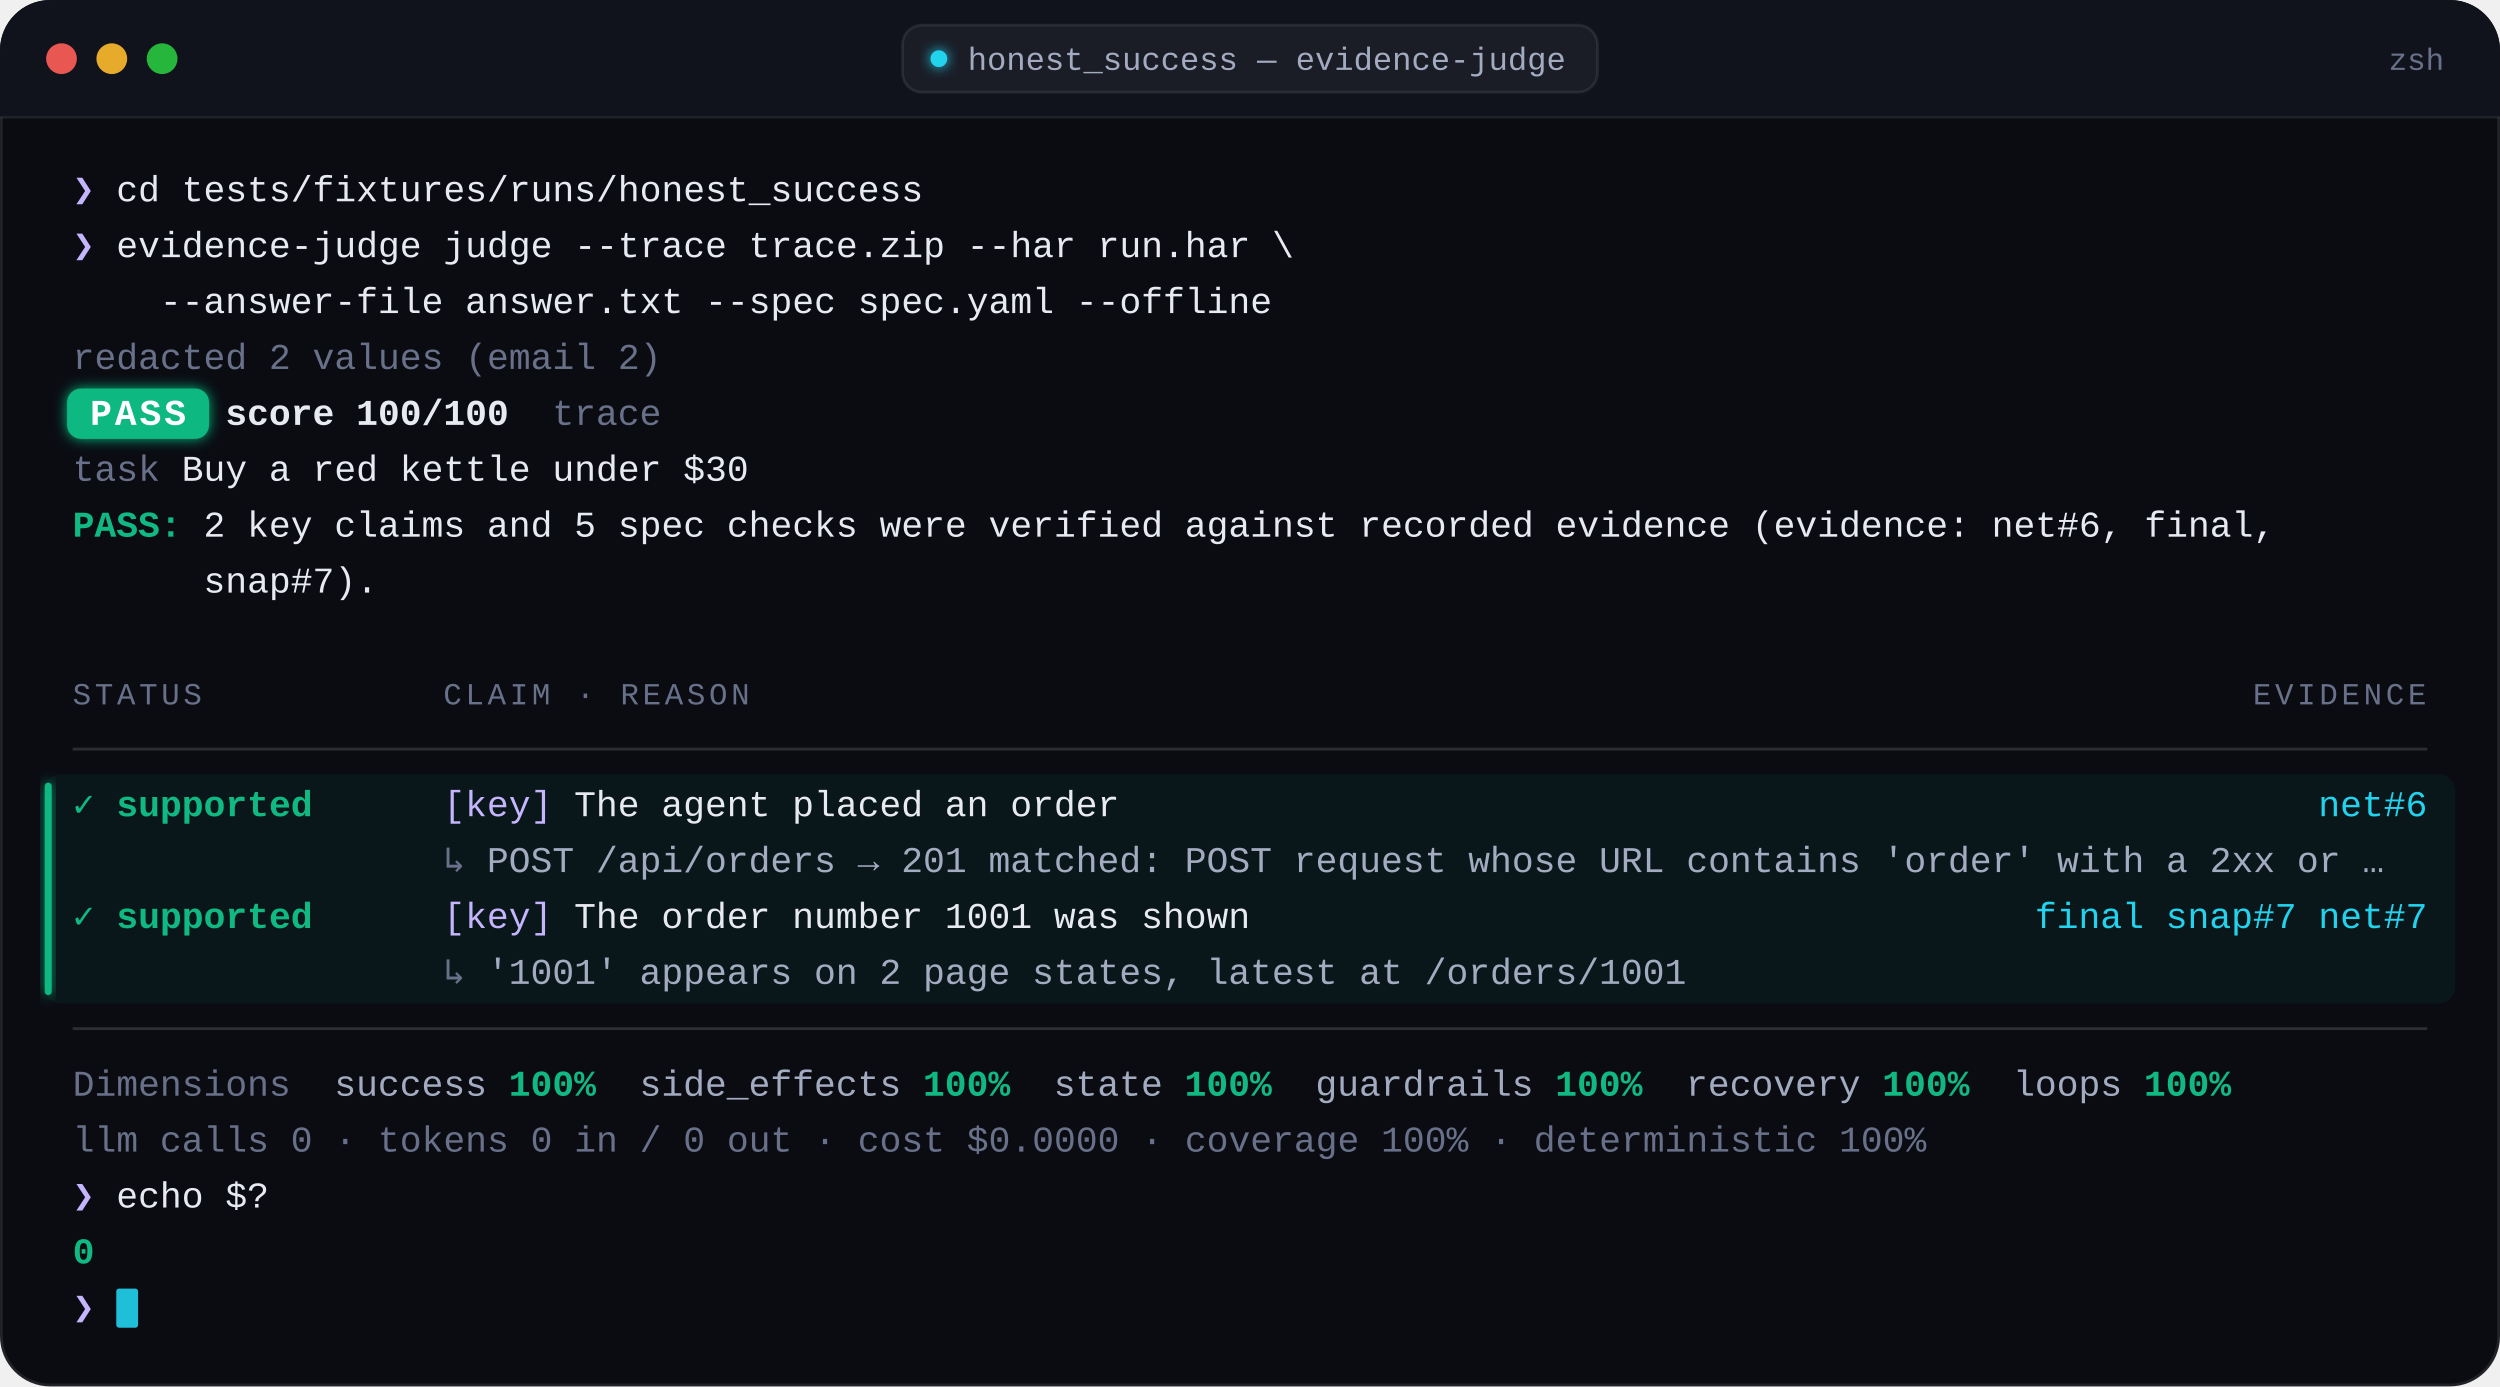
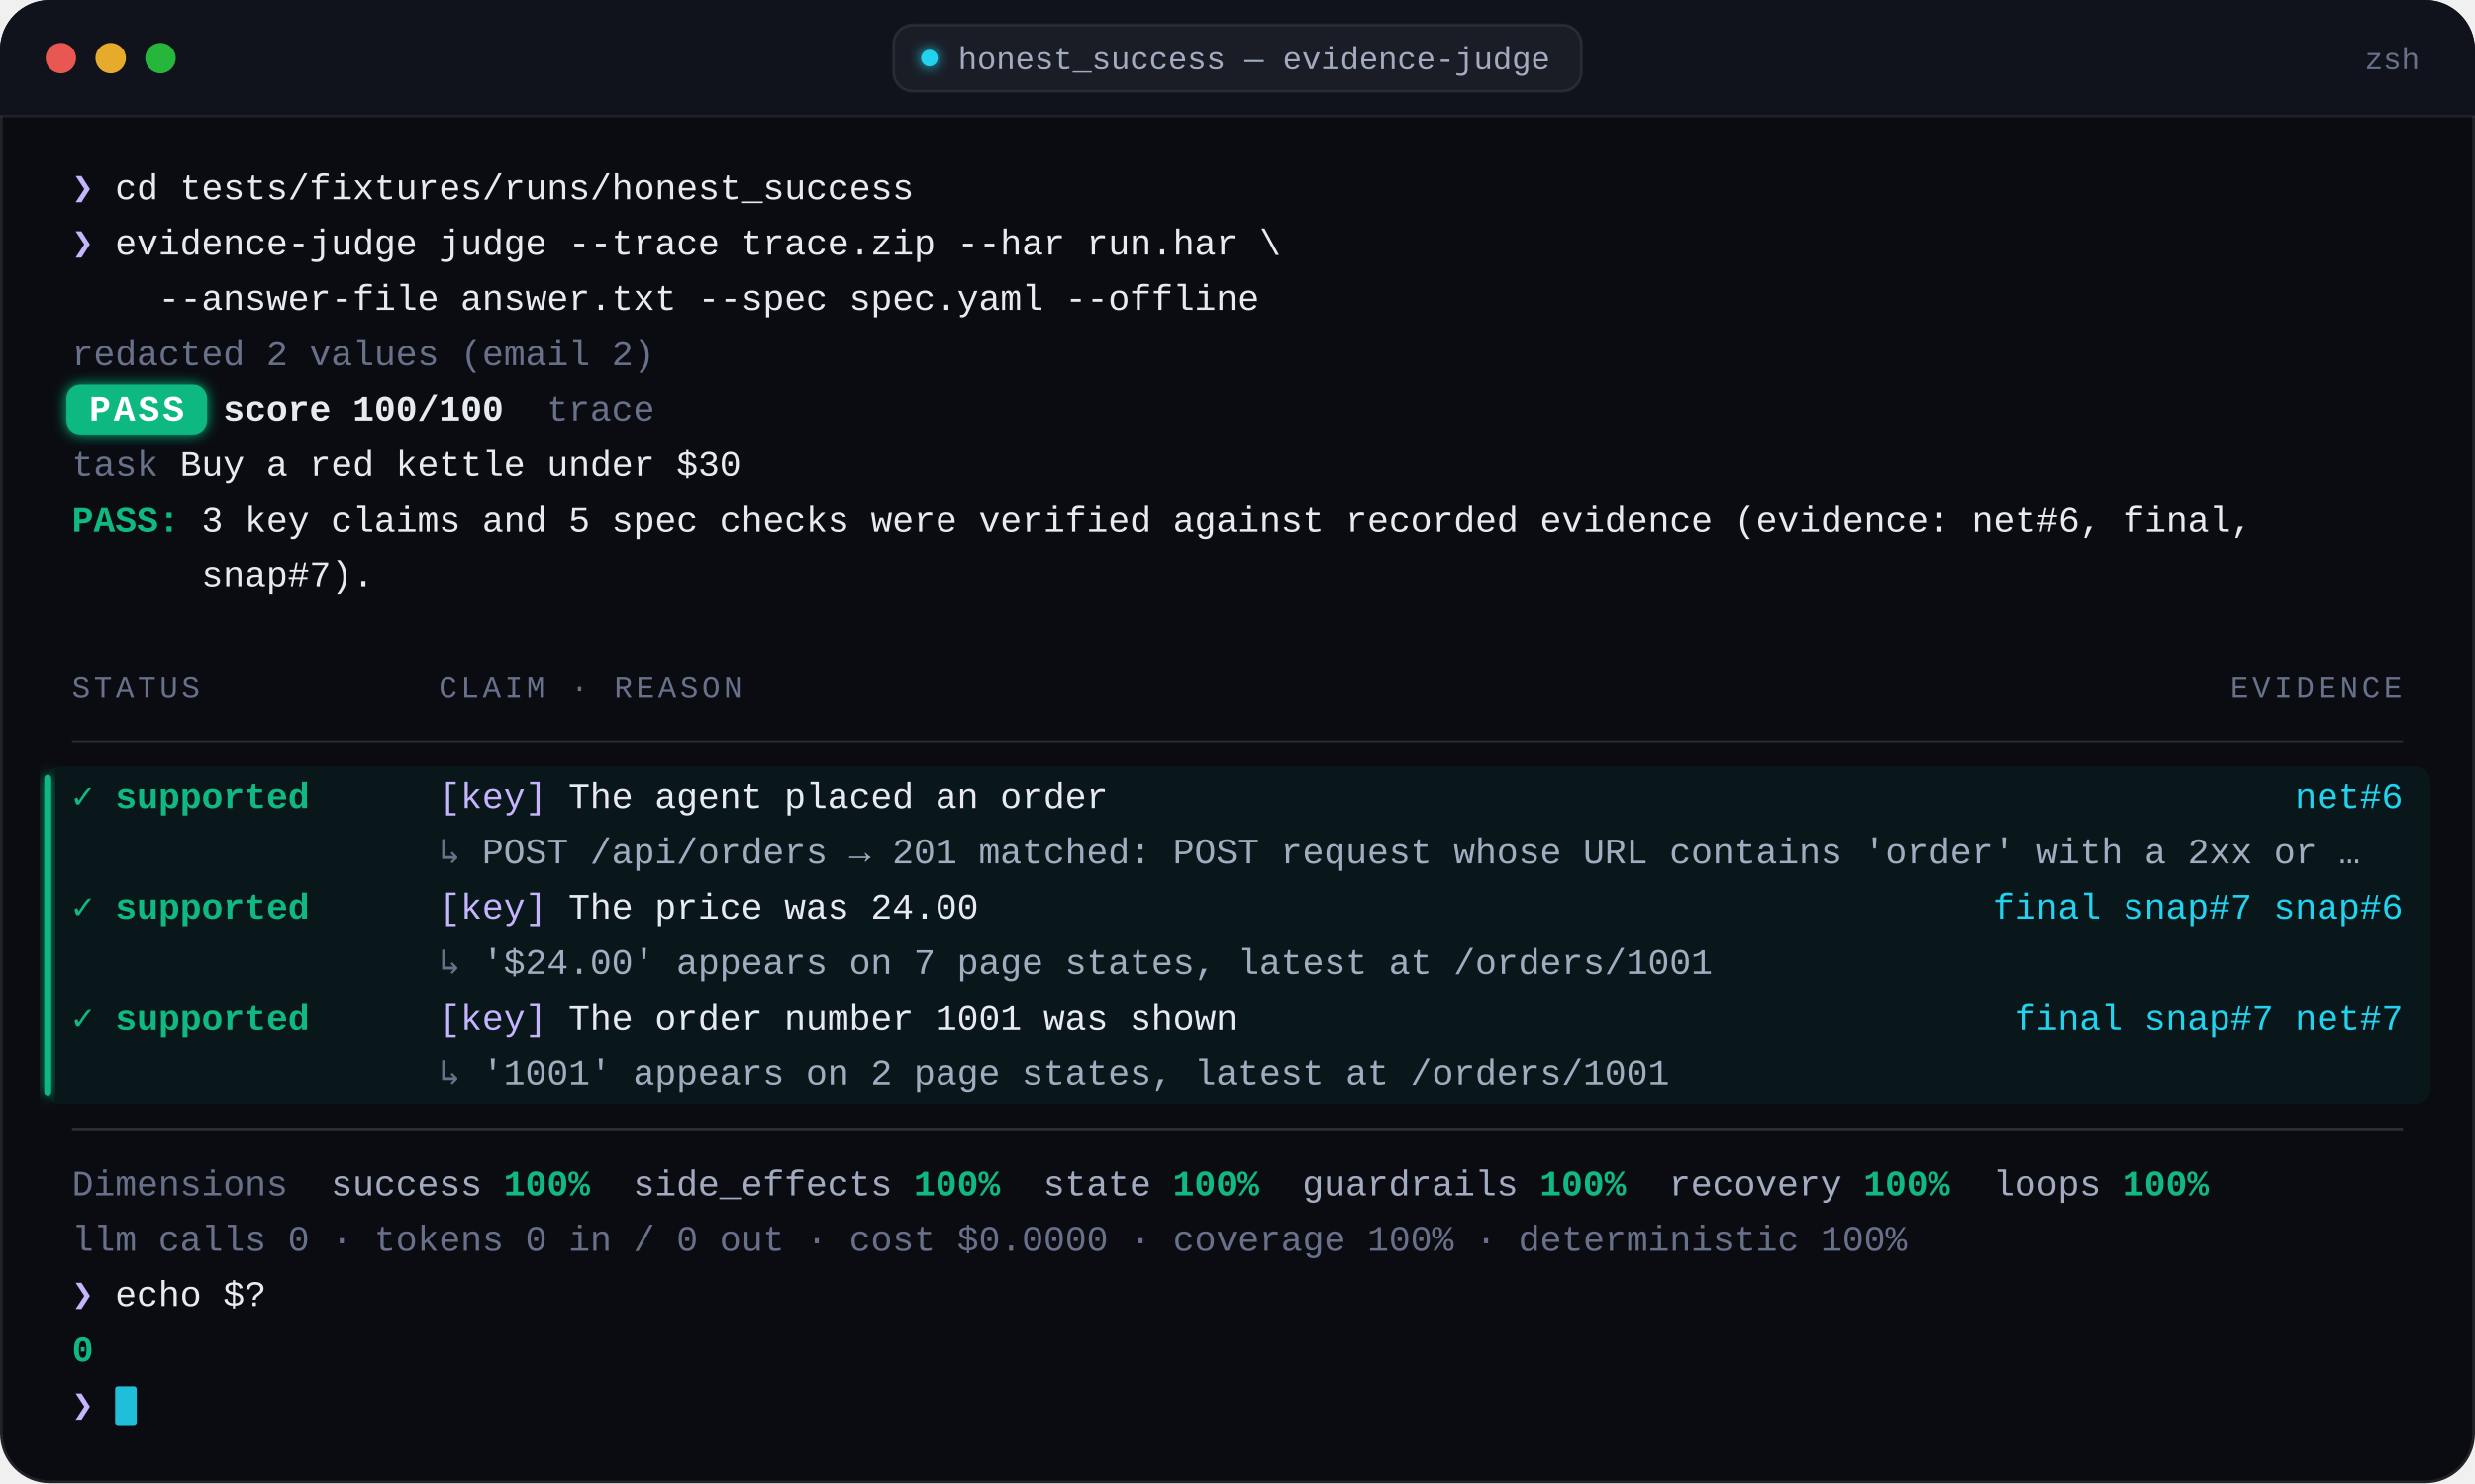
- <svg xmlns="http://www.w3.org/2000/svg" width="894.4" height="496" viewBox="0 0 894.4 496" role="img" aria-label="evidence-judge judge on an honest success run: PASS, exit code 0">
-   <style>text{font-family:ui-monospace,SFMono-Regular,'SF Mono',Menlo,Consolas,'Liberation Mono',monospace;font-size:13px;fill:#e8eaf2;white-space:pre}.b{font-weight:700}.it{font-style:italic}.mu{fill:#69718a}.i2{fill:#a3abc0}.vio{fill:#c4b5fd}.cyan{fill:#22d3ee}.rose{fill:#f43f5e}.emer{fill:#10b981}.amb{fill:#f59e0b}.hd{font-size:11px;letter-spacing:.12em}.rule{fill:#3a4052}@keyframes blink{0%,49%{opacity:.9}50%,100%{opacity:0}}.blink{animation:blink 1.05s step-end infinite}@keyframes k0{0.00%{opacity:0}45.51%{opacity:0}47.50%{opacity:0.16}53.47%{opacity:0.07}95.22%{opacity:0.07}98.01%{opacity:0}100.00%{opacity:0}}.k0{animation:k0 12.55s linear infinite}@keyframes k1{0.00%{opacity:0}45.51%{opacity:0}47.50%{opacity:1}95.22%{opacity:1}98.01%{opacity:0}100.00%{opacity:0}}.k1{animation:k1 12.55s linear infinite}@keyframes k2{0.00%{opacity:0}3.98%{opacity:0}4.46%{opacity:1}95.22%{opacity:1}98.01%{opacity:0}100.00%{opacity:0}}.k2{animation:k2 12.55s linear infinite}@keyframes k3{0.00%{opacity:1;transform:none}6.77%{opacity:1;transform:none;animation-timing-function:steps(37,end)}11.49%{opacity:1;transform:translateX(288.6px)}11.57%{opacity:0;transform:translateX(288.6px)}100.00%{opacity:0;transform:translateX(288.6px)}}.k3{animation:k3 12.55s linear infinite}@keyframes k4{0.00%{opacity:0;transform:none}3.98%{opacity:0;transform:none}4.06%{opacity:.9;transform:none}6.77%{opacity:.9;transform:none;animation-timing-function:steps(37,end)}11.49%{opacity:.9;transform:translateX(288.6px)}13.08%{opacity:.9;transform:translateX(288.6px)}13.16%{opacity:0;transform:translateX(288.6px)}100.00%{opacity:0}}.k4{animation:k4 12.55s linear infinite}@keyframes k5{0.00%{opacity:0}13.08%{opacity:0}13.56%{opacity:1}95.22%{opacity:1}98.01%{opacity:0}100.00%{opacity:0}}.k5{animation:k5 12.55s linear infinite}@keyframes k6{0.00%{opacity:1;transform:none}15.87%{opacity:1;transform:none;animation-timing-function:steps(54,end)}22.75%{opacity:1;transform:translateX(421.2px)}22.83%{opacity:0;transform:translateX(421.2px)}100.00%{opacity:0;transform:translateX(421.2px)}}.k6{animation:k6 12.55s linear infinite}@keyframes k7{0.00%{opacity:0;transform:none}13.08%{opacity:0;transform:none}13.16%{opacity:.9;transform:none}15.87%{opacity:.9;transform:none;animation-timing-function:steps(54,end)}22.75%{opacity:.9;transform:translateX(421.2px)}24.35%{opacity:.9;transform:translateX(421.2px)}24.43%{opacity:0;transform:translateX(421.2px)}100.00%{opacity:0}}.k7{animation:k7 12.55s linear infinite}@keyframes k8{0.00%{opacity:0}24.35%{opacity:0}24.82%{opacity:1}95.22%{opacity:1}98.01%{opacity:0}100.00%{opacity:0}}.k8{animation:k8 12.55s linear infinite}@keyframes k9{0.00%{opacity:1;transform:none}24.75%{opacity:1;transform:none;animation-timing-function:steps(51,end)}31.25%{opacity:1;transform:translateX(397.8px)}31.33%{opacity:0;transform:translateX(397.8px)}100.00%{opacity:0;transform:translateX(397.8px)}}.k9{animation:k9 12.55s linear infinite}@keyframes k10{0.00%{opacity:0;transform:none}24.35%{opacity:0;transform:none}24.43%{opacity:.9;transform:none}24.75%{opacity:.9;transform:none;animation-timing-function:steps(51,end)}31.25%{opacity:.9;transform:translateX(397.8px)}36.82%{opacity:.9;transform:translateX(397.8px)}36.90%{opacity:0;transform:translateX(397.8px)}100.00%{opacity:0}}.k10{animation:k10 12.55s linear infinite}@keyframes k11{0.00%{opacity:0}36.82%{opacity:0}37.30%{opacity:1}95.22%{opacity:1}98.01%{opacity:0}100.00%{opacity:0}}.k11{animation:k11 12.55s linear infinite}@keyframes k12{0.00%{opacity:0}37.38%{opacity:0}37.86%{opacity:1}95.22%{opacity:1}98.01%{opacity:0}100.00%{opacity:0}}.k12{animation:k12 12.55s linear infinite}@keyframes k13{0.00%{opacity:0}38.34%{opacity:0}38.81%{opacity:1}95.22%{opacity:1}98.01%{opacity:0}100.00%{opacity:0}}.k13{animation:k13 12.55s linear infinite}@keyframes k14{0.00%{opacity:0}38.89%{opacity:0}39.37%{opacity:1}95.22%{opacity:1}98.01%{opacity:0}100.00%{opacity:0}}.k14{animation:k14 12.55s linear infinite}@keyframes k15{0.00%{opacity:0}39.69%{opacity:0}40.17%{opacity:1}95.22%{opacity:1}98.01%{opacity:0}100.00%{opacity:0}}.k15{animation:k15 12.55s linear infinite}@keyframes k16{0.00%{opacity:0}40.49%{opacity:0}40.97%{opacity:1}95.22%{opacity:1}98.01%{opacity:0}100.00%{opacity:0}}.k16{animation:k16 12.55s linear infinite}@keyframes k17{0.00%{opacity:0}40.89%{opacity:0}41.36%{opacity:1}95.22%{opacity:1}98.01%{opacity:0}100.00%{opacity:0}}.k17{animation:k17 12.55s linear infinite}@keyframes k18{0.00%{opacity:0}41.28%{opacity:0}41.76%{opacity:1}95.22%{opacity:1}98.01%{opacity:0}100.00%{opacity:0}}.k18{animation:k18 12.55s linear infinite}@keyframes k19{0.00%{opacity:0}41.68%{opacity:0}42.16%{opacity:1}95.22%{opacity:1}98.01%{opacity:0}100.00%{opacity:0}}.k19{animation:k19 12.55s linear infinite}@keyframes k20{0.00%{opacity:0}42.40%{opacity:0}42.88%{opacity:1}95.22%{opacity:1}98.01%{opacity:0}100.00%{opacity:0}}.k20{animation:k20 12.55s linear infinite}@keyframes k21{0.00%{opacity:0}43.12%{opacity:0}43.59%{opacity:1}95.22%{opacity:1}98.01%{opacity:0}100.00%{opacity:0}}.k21{animation:k21 12.55s linear infinite}@keyframes k22{0.00%{opacity:0}43.83%{opacity:0}44.31%{opacity:1}95.22%{opacity:1}98.01%{opacity:0}100.00%{opacity:0}}.k22{animation:k22 12.55s linear infinite}@keyframes k23{0.00%{opacity:0}44.55%{opacity:0}45.03%{opacity:1}95.22%{opacity:1}98.01%{opacity:0}100.00%{opacity:0}}.k23{animation:k23 12.55s linear infinite}@keyframes k24{0.00%{opacity:0}45.51%{opacity:0}45.98%{opacity:1}95.22%{opacity:1}98.01%{opacity:0}100.00%{opacity:0}}.k24{animation:k24 12.55s linear infinite}@keyframes k25{0.00%{opacity:0}46.30%{opacity:0}46.78%{opacity:1}95.22%{opacity:1}98.01%{opacity:0}100.00%{opacity:0}}.k25{animation:k25 12.55s linear infinite}@keyframes k26{0.00%{opacity:0}53.47%{opacity:0}53.95%{opacity:1}95.22%{opacity:1}98.01%{opacity:0}100.00%{opacity:0}}.k26{animation:k26 12.55s linear infinite}@keyframes k27{0.00%{opacity:1;transform:none}56.26%{opacity:1;transform:none;animation-timing-function:steps(7,end)}60.17%{opacity:1;transform:translateX(54.6px)}60.25%{opacity:0;transform:translateX(54.6px)}100.00%{opacity:0;transform:translateX(54.6px)}}.k27{animation:k27 12.55s linear infinite}@keyframes k28{0.00%{opacity:0;transform:none}53.47%{opacity:0;transform:none}53.55%{opacity:.9;transform:none}56.26%{opacity:.9;transform:none;animation-timing-function:steps(7,end)}60.17%{opacity:.9;transform:translateX(54.6px)}61.76%{opacity:.9;transform:translateX(54.6px)}61.84%{opacity:0;transform:translateX(54.6px)}100.00%{opacity:0}}.k28{animation:k28 12.55s linear infinite}@keyframes k29{0.00%{opacity:0}61.76%{opacity:0}62.24%{opacity:1}95.22%{opacity:1}98.01%{opacity:0}100.00%{opacity:0}}.k29{animation:k29 12.55s linear infinite}@keyframes k30{0.00%{opacity:0}64.15%{opacity:0}64.63%{opacity:1}95.22%{opacity:1}98.01%{opacity:0}100.00%{opacity:0}}.k30{animation:k30 12.55s linear infinite}@media (prefers-reduced-motion:reduce){*{animation:none!important}}</style>
+ <svg xmlns="http://www.w3.org/2000/svg" width="894.4" height="536" viewBox="0 0 894.4 536" role="img" aria-label="evidence-judge judge on an honest success run: PASS, exit code 0">
+   <style>text{font-family:ui-monospace,SFMono-Regular,'SF Mono',Menlo,Consolas,'Liberation Mono',monospace;font-size:13px;fill:#e8eaf2;white-space:pre}.b{font-weight:700}.it{font-style:italic}.mu{fill:#69718a}.i2{fill:#a3abc0}.vio{fill:#c4b5fd}.cyan{fill:#22d3ee}.rose{fill:#f43f5e}.emer{fill:#10b981}.amb{fill:#f59e0b}.hd{font-size:11px;letter-spacing:.12em}.rule{fill:#3a4052}@keyframes blink{0%,49%{opacity:.9}50%,100%{opacity:0}}.blink{animation:blink 1.05s step-end infinite}@keyframes k0{0.00%{opacity:0}46.28%{opacity:0}48.24%{opacity:0.16}54.13%{opacity:0.07}95.29%{opacity:0.07}98.04%{opacity:0}100.00%{opacity:0}}.k0{animation:k0 12.73s linear infinite}@keyframes k1{0.00%{opacity:0}46.28%{opacity:0}48.24%{opacity:1}95.29%{opacity:1}98.04%{opacity:0}100.00%{opacity:0}}.k1{animation:k1 12.73s linear infinite}@keyframes k2{0.00%{opacity:0}3.93%{opacity:0}4.40%{opacity:1}95.29%{opacity:1}98.04%{opacity:0}100.00%{opacity:0}}.k2{animation:k2 12.73s linear infinite}@keyframes k3{0.00%{opacity:1;transform:none}6.68%{opacity:1;transform:none;animation-timing-function:steps(37,end)}11.33%{opacity:1;transform:translateX(288.6px)}11.40%{opacity:0;transform:translateX(288.6px)}100.00%{opacity:0;transform:translateX(288.6px)}}.k3{animation:k3 12.73s linear infinite}@keyframes k4{0.00%{opacity:0;transform:none}3.93%{opacity:0;transform:none}4.01%{opacity:.9;transform:none}6.68%{opacity:.9;transform:none;animation-timing-function:steps(37,end)}11.33%{opacity:.9;transform:translateX(288.6px)}12.90%{opacity:.9;transform:translateX(288.6px)}12.98%{opacity:0;transform:translateX(288.6px)}100.00%{opacity:0}}.k4{animation:k4 12.73s linear infinite}@keyframes k5{0.00%{opacity:0}12.90%{opacity:0}13.37%{opacity:1}95.29%{opacity:1}98.04%{opacity:0}100.00%{opacity:0}}.k5{animation:k5 12.73s linear infinite}@keyframes k6{0.00%{opacity:1;transform:none}15.65%{opacity:1;transform:none;animation-timing-function:steps(54,end)}22.43%{opacity:1;transform:translateX(421.2px)}22.51%{opacity:0;transform:translateX(421.2px)}100.00%{opacity:0;transform:translateX(421.2px)}}.k6{animation:k6 12.73s linear infinite}@keyframes k7{0.00%{opacity:0;transform:none}12.90%{opacity:0;transform:none}12.98%{opacity:.9;transform:none}15.65%{opacity:.9;transform:none;animation-timing-function:steps(54,end)}22.43%{opacity:.9;transform:translateX(421.2px)}24.00%{opacity:.9;transform:translateX(421.2px)}24.08%{opacity:0;transform:translateX(421.2px)}100.00%{opacity:0}}.k7{animation:k7 12.73s linear infinite}@keyframes k8{0.00%{opacity:0}24.00%{opacity:0}24.47%{opacity:1}95.29%{opacity:1}98.04%{opacity:0}100.00%{opacity:0}}.k8{animation:k8 12.73s linear infinite}@keyframes k9{0.00%{opacity:1;transform:none}24.40%{opacity:1;transform:none;animation-timing-function:steps(51,end)}30.80%{opacity:1;transform:translateX(397.8px)}30.88%{opacity:0;transform:translateX(397.8px)}100.00%{opacity:0;transform:translateX(397.8px)}}.k9{animation:k9 12.73s linear infinite}@keyframes k10{0.00%{opacity:0;transform:none}24.00%{opacity:0;transform:none}24.08%{opacity:.9;transform:none}24.40%{opacity:.9;transform:none;animation-timing-function:steps(51,end)}30.80%{opacity:.9;transform:translateX(397.8px)}36.30%{opacity:.9;transform:translateX(397.8px)}36.38%{opacity:0;transform:translateX(397.8px)}100.00%{opacity:0}}.k10{animation:k10 12.73s linear infinite}@keyframes k11{0.00%{opacity:0}36.30%{opacity:0}36.77%{opacity:1}95.29%{opacity:1}98.04%{opacity:0}100.00%{opacity:0}}.k11{animation:k11 12.73s linear infinite}@keyframes k12{0.00%{opacity:0}36.85%{opacity:0}37.32%{opacity:1}95.29%{opacity:1}98.04%{opacity:0}100.00%{opacity:0}}.k12{animation:k12 12.73s linear infinite}@keyframes k13{0.00%{opacity:0}37.79%{opacity:0}38.27%{opacity:1}95.29%{opacity:1}98.04%{opacity:0}100.00%{opacity:0}}.k13{animation:k13 12.73s linear infinite}@keyframes k14{0.00%{opacity:0}38.34%{opacity:0}38.82%{opacity:1}95.29%{opacity:1}98.04%{opacity:0}100.00%{opacity:0}}.k14{animation:k14 12.73s linear infinite}@keyframes k15{0.00%{opacity:0}39.13%{opacity:0}39.60%{opacity:1}95.29%{opacity:1}98.04%{opacity:0}100.00%{opacity:0}}.k15{animation:k15 12.73s linear infinite}@keyframes k16{0.00%{opacity:0}39.92%{opacity:0}40.39%{opacity:1}95.29%{opacity:1}98.04%{opacity:0}100.00%{opacity:0}}.k16{animation:k16 12.73s linear infinite}@keyframes k17{0.00%{opacity:0}40.31%{opacity:0}40.78%{opacity:1}95.29%{opacity:1}98.04%{opacity:0}100.00%{opacity:0}}.k17{animation:k17 12.73s linear infinite}@keyframes k18{0.00%{opacity:0}40.70%{opacity:0}41.17%{opacity:1}95.29%{opacity:1}98.04%{opacity:0}100.00%{opacity:0}}.k18{animation:k18 12.73s linear infinite}@keyframes k19{0.00%{opacity:0}41.09%{opacity:0}41.56%{opacity:1}95.29%{opacity:1}98.04%{opacity:0}100.00%{opacity:0}}.k19{animation:k19 12.73s linear infinite}@keyframes k20{0.00%{opacity:0}41.80%{opacity:0}42.27%{opacity:1}95.29%{opacity:1}98.04%{opacity:0}100.00%{opacity:0}}.k20{animation:k20 12.73s linear infinite}@keyframes k21{0.00%{opacity:0}42.51%{opacity:0}42.98%{opacity:1}95.29%{opacity:1}98.04%{opacity:0}100.00%{opacity:0}}.k21{animation:k21 12.73s linear infinite}@keyframes k22{0.00%{opacity:0}43.21%{opacity:0}43.69%{opacity:1}95.29%{opacity:1}98.04%{opacity:0}100.00%{opacity:0}}.k22{animation:k22 12.73s linear infinite}@keyframes k23{0.00%{opacity:0}43.92%{opacity:0}44.39%{opacity:1}95.29%{opacity:1}98.04%{opacity:0}100.00%{opacity:0}}.k23{animation:k23 12.73s linear infinite}@keyframes k24{0.00%{opacity:0}44.63%{opacity:0}45.10%{opacity:1}95.29%{opacity:1}98.04%{opacity:0}100.00%{opacity:0}}.k24{animation:k24 12.73s linear infinite}@keyframes k25{0.00%{opacity:0}45.33%{opacity:0}45.81%{opacity:1}95.29%{opacity:1}98.04%{opacity:0}100.00%{opacity:0}}.k25{animation:k25 12.73s linear infinite}@keyframes k26{0.00%{opacity:0}46.28%{opacity:0}46.75%{opacity:1}95.29%{opacity:1}98.04%{opacity:0}100.00%{opacity:0}}.k26{animation:k26 12.73s linear infinite}@keyframes k27{0.00%{opacity:0}47.06%{opacity:0}47.53%{opacity:1}95.29%{opacity:1}98.04%{opacity:0}100.00%{opacity:0}}.k27{animation:k27 12.73s linear infinite}@keyframes k28{0.00%{opacity:0}54.13%{opacity:0}54.60%{opacity:1}95.29%{opacity:1}98.04%{opacity:0}100.00%{opacity:0}}.k28{animation:k28 12.73s linear infinite}@keyframes k29{0.00%{opacity:1;transform:none}56.88%{opacity:1;transform:none;animation-timing-function:steps(7,end)}60.73%{opacity:1;transform:translateX(54.6px)}60.81%{opacity:0;transform:translateX(54.6px)}100.00%{opacity:0;transform:translateX(54.6px)}}.k29{animation:k29 12.73s linear infinite}@keyframes k30{0.00%{opacity:0;transform:none}54.13%{opacity:0;transform:none}54.21%{opacity:.9;transform:none}56.88%{opacity:.9;transform:none;animation-timing-function:steps(7,end)}60.73%{opacity:.9;transform:translateX(54.6px)}62.30%{opacity:.9;transform:translateX(54.6px)}62.38%{opacity:0;transform:translateX(54.6px)}100.00%{opacity:0}}.k30{animation:k30 12.73s linear infinite}@keyframes k31{0.00%{opacity:0}62.30%{opacity:0}62.77%{opacity:1}95.29%{opacity:1}98.04%{opacity:0}100.00%{opacity:0}}.k31{animation:k31 12.73s linear infinite}@keyframes k32{0.00%{opacity:0}64.66%{opacity:0}65.13%{opacity:1}95.29%{opacity:1}98.04%{opacity:0}100.00%{opacity:0}}.k32{animation:k32 12.73s linear infinite}@media (prefers-reduced-motion:reduce){*{animation:none!important}}</style>
  <defs>
    <linearGradient id="bg" x1="0" y1="0" x2="0" y2="1">
      <stop offset="0" stop-color="#0d1017" />
      <stop offset="1" stop-color="#07080c" />
    </linearGradient>
    <pattern id="dots" width="22" height="22" patternUnits="userSpaceOnUse">
      <circle cx="1" cy="1" r=".9" fill="#fff" fill-opacity=".055" />
    </pattern>
-     <radialGradient id="aura1" cx="0" cy="0" r="1" gradientUnits="userSpaceOnUse" gradientTransform="translate(107.33 0) scale(402.48 446.4)">
+     <radialGradient id="aura1" cx="0" cy="0" r="1" gradientUnits="userSpaceOnUse" gradientTransform="translate(107.33 0) scale(402.48 482.4)">
      <stop offset="0" stop-color="#8b5cf6" stop-opacity=".16" />
      <stop offset="1" stop-color="#8b5cf6" stop-opacity="0" />
    </radialGradient>
-     <radialGradient id="aura2" cx="0" cy="0" r="1" gradientUnits="userSpaceOnUse" gradientTransform="translate(822.85 496) scale(357.76 396.8)">
+     <radialGradient id="aura2" cx="0" cy="0" r="1" gradientUnits="userSpaceOnUse" gradientTransform="translate(822.85 536) scale(357.76 428.8)">
      <stop offset="0" stop-color="#22d3ee" stop-opacity=".09" />
      <stop offset="1" stop-color="#22d3ee" stop-opacity="0" />
    </radialGradient>
    <linearGradient id="rim" x1="0" y1="0" x2="1" y2="0">
      <stop offset="0" stop-color="#8b5cf6" stop-opacity="0" />
      <stop offset=".3" stop-color="#8b5cf6" stop-opacity=".75" />
      <stop offset=".7" stop-color="#22d3ee" stop-opacity=".75" />
      <stop offset="1" stop-color="#22d3ee" stop-opacity="0" />
    </linearGradient>
    <filter id="glow" x="-60%" y="-60%" width="220%" height="220%">
      <feGaussianBlur stdDeviation="5" result="b" />
      <feMerge>
        <feMergeNode in="b" />
        <feMergeNode in="SourceGraphic" />
      </feMerge>
    </filter>
    <filter id="soft" x="-60%" y="-60%" width="220%" height="220%">
      <feGaussianBlur stdDeviation="2.2" result="b" />
      <feMerge>
        <feMergeNode in="b" />
        <feMergeNode in="SourceGraphic" />
      </feMerge>
    </filter>
    <filter id="blur" x="-100%" y="-100%" width="300%" height="300%">
      <feGaussianBlur stdDeviation="14" />
    </filter>
  </defs>
-   <rect width="894.4" height="496" rx="18" fill="#0a0c12" />
-   <rect x=".5" y=".5" width="893.4" height="495" rx="17.5" fill="none" stroke="#fff" stroke-opacity=".09" />
+   <rect width="894.4" height="536" rx="18" fill="#0a0c12" />
+   <rect x=".5" y=".5" width="893.4" height="535" rx="17.5" fill="none" stroke="#fff" stroke-opacity=".09" />
  <path d="M160.99 .75H733.41" stroke="url(#rim)" stroke-width="1.2" />
  <path d="M0 18a18 18 0 0 1 18-18h858.4a18 18 0 0 1 18 18v24h-894.4z" fill="#10131c" />
  <line x1="0" x2="894.4" y1="42" y2="42" stroke="#fff" stroke-opacity=".07" />
  <path d="M223.6 42H670.8" stroke="url(#rim)" stroke-opacity=".7" />
  <circle cx="22" cy="21" r="5.5" fill="#ff5f57" fill-opacity=".9" />
  <circle cx="40" cy="21" r="5.5" fill="#febc2e" fill-opacity=".9" />
  <circle cx="58" cy="21" r="5.5" fill="#28c840" fill-opacity=".9" />
  <rect x="322.89" y="9" width="248.61" height="24" rx="7" fill="#fff" fill-opacity=".045" stroke="#fff" stroke-opacity=".08" />
  <circle cx="335.89" cy="21" r="3" fill="#22d3ee" filter="url(#soft)" />
  <text class="m" x="453.2" y="25" text-anchor="middle" style="font-size:11.5px;fill:#a3abc0">honest_success — evidence-judge</text>
  <text class="m" x="874.4" y="25" text-anchor="end" style="font-size:11px;fill:#69718a">zsh</text>
-   <rect class="k0" x="16" y="277" width="862.4" height="82" rx="6" fill="#10b981" style="opacity:0.07" />
-   <rect class="k1" x="16" y="280" width="2.5" height="76" rx="1.25" fill="#10b981" filter="url(#soft)" />
+   <rect class="k0" x="16" y="277" width="862.4" height="122" rx="6" fill="#10b981" style="opacity:0.07" />
+   <rect class="k1" x="16" y="280" width="2.5" height="116" rx="1.25" fill="#10b981" filter="url(#soft)" />
  <g class="k2">
    <text x="26" y="72" class="vio b" textLength="7.8" lengthAdjust="spacingAndGlyphs" xml:space="preserve">❯</text>
    <text x="41.6" y="72" textLength="288.6" lengthAdjust="spacingAndGlyphs" xml:space="preserve">cd tests/fixtures/runs/honest_success</text>
    <rect class="k3" x="41.6" y="58" width="296.4" height="20" fill="#0a0c12" style="opacity:0" />
    <rect class="k4" x="41.6" y="61" width="7.8" height="14" rx="1" fill="#22d3ee" style="opacity:0" />
  </g>
  <g class="k5">
    <text x="26" y="92" class="vio b" textLength="7.8" lengthAdjust="spacingAndGlyphs" xml:space="preserve">❯</text>
    <text x="41.6" y="92" textLength="421.2" lengthAdjust="spacingAndGlyphs" xml:space="preserve">evidence-judge judge --trace trace.zip --har run.har \</text>
    <rect class="k6" x="41.6" y="78" width="429" height="20" fill="#0a0c12" style="opacity:0" />
    <rect class="k7" x="41.6" y="81" width="7.8" height="14" rx="1" fill="#22d3ee" style="opacity:0" />
  </g>
  <g class="k8">
    <text x="57.2" y="112" textLength="397.8" lengthAdjust="spacingAndGlyphs" xml:space="preserve">--answer-file answer.txt --spec spec.yaml --offline</text>
    <rect class="k9" x="57.2" y="98" width="405.6" height="20" fill="#0a0c12" style="opacity:0" />
    <rect class="k10" x="57.2" y="101" width="7.8" height="14" rx="1" fill="#22d3ee" style="opacity:0" />
  </g>
  <g class="k11">
    <text x="26" y="132" class="mu" textLength="210.6" lengthAdjust="spacingAndGlyphs" xml:space="preserve">redacted 2 values (email 2)</text>
  </g>
  <g class="k12">
    <rect x="24" y="139" width="50.8" height="18" rx="5" fill="#10b981" filter="url(#soft)" />
    <text x="49.4" y="152" text-anchor="middle" class="b" style="fill:#fff;letter-spacing:.08em">PASS</text>
    <text x="80.6" y="152" class="b" textLength="101.4" lengthAdjust="spacingAndGlyphs" xml:space="preserve">score 100/100</text>
    <text x="197.6" y="152" class="mu" textLength="39" lengthAdjust="spacingAndGlyphs" xml:space="preserve">trace</text>
  </g>
  <g class="k13">
    <text x="26" y="172" class="mu" textLength="31.2" lengthAdjust="spacingAndGlyphs" xml:space="preserve">task</text>
    <text x="65" y="172" textLength="202.8" lengthAdjust="spacingAndGlyphs" xml:space="preserve">Buy a red kettle under $30</text>
  </g>
  <g class="k14">
    <text x="26" y="192" class="emer b" textLength="39" lengthAdjust="spacingAndGlyphs" xml:space="preserve">PASS:</text>
-     <text x="72.8" y="192" textLength="741" lengthAdjust="spacingAndGlyphs" xml:space="preserve">2 key claims and 5 spec checks were verified against recorded evidence (evidence: net#6, final,</text>
+     <text x="72.8" y="192" textLength="741" lengthAdjust="spacingAndGlyphs" xml:space="preserve">3 key claims and 5 spec checks were verified against recorded evidence (evidence: net#6, final,</text>
  </g>
  <g class="k15">
    <text x="72.8" y="212" textLength="62.4" lengthAdjust="spacingAndGlyphs" xml:space="preserve">snap#7).</text>
  </g>
  <g class="k16" />
  <g class="k17">
    <text x="26" y="252" class="mu hd" textLength="46.8" lengthAdjust="spacingAndGlyphs" xml:space="preserve">STATUS</text>
    <text x="158.6" y="252" class="mu hd" textLength="109.2" lengthAdjust="spacingAndGlyphs" xml:space="preserve">CLAIM · REASON</text>
    <text x="806" y="252" class="mu hd" textLength="62.4" lengthAdjust="spacingAndGlyphs" xml:space="preserve">EVIDENCE</text>
  </g>
  <g class="k18">
    <line x1="26" x2="868.4" y1="268" y2="268" stroke="#fff" stroke-opacity=".14" />
  </g>
  <g class="k19">
    <text x="26" y="292" class="emer b" textLength="85.8" lengthAdjust="spacingAndGlyphs" xml:space="preserve">✓ supported</text>
    <text x="158.6" y="292" class="vio" textLength="39" lengthAdjust="spacingAndGlyphs" xml:space="preserve">[key]</text>
    <text x="205.4" y="292" textLength="195" lengthAdjust="spacingAndGlyphs" xml:space="preserve">The agent placed an order</text>
    <text x="829.4" y="292" class="cyan" textLength="39" lengthAdjust="spacingAndGlyphs" xml:space="preserve">net#6</text>
  </g>
  <g class="k20">
    <text x="158.6" y="312" class="mu" textLength="7.8" lengthAdjust="spacingAndGlyphs" xml:space="preserve">↳</text>
    <text x="174.2" y="312" class="i2" textLength="678.6" lengthAdjust="spacingAndGlyphs" xml:space="preserve">POST /api/orders → 201 matched: POST request whose URL contains 'order' with a 2xx or …</text>
  </g>
  <g class="k21">
    <text x="26" y="332" class="emer b" textLength="85.8" lengthAdjust="spacingAndGlyphs" xml:space="preserve">✓ supported</text>
    <text x="158.6" y="332" class="vio" textLength="39" lengthAdjust="spacingAndGlyphs" xml:space="preserve">[key]</text>
-     <text x="205.4" y="332" textLength="241.8" lengthAdjust="spacingAndGlyphs" xml:space="preserve">The order number 1001 was shown</text>
-     <text x="728" y="332" class="cyan" textLength="140.4" lengthAdjust="spacingAndGlyphs" xml:space="preserve">final snap#7 net#7</text>
+     <text x="205.4" y="332" textLength="148.2" lengthAdjust="spacingAndGlyphs" xml:space="preserve">The price was 24.00</text>
+     <text x="720.2" y="332" class="cyan" textLength="148.2" lengthAdjust="spacingAndGlyphs" xml:space="preserve">final snap#7 snap#6</text>
  </g>
  <g class="k22">
    <text x="158.6" y="352" class="mu" textLength="7.8" lengthAdjust="spacingAndGlyphs" xml:space="preserve">↳</text>
-     <text x="174.2" y="352" class="i2" textLength="429" lengthAdjust="spacingAndGlyphs" xml:space="preserve">'1001' appears on 2 page states, latest at /orders/1001</text>
+     <text x="174.2" y="352" class="i2" textLength="444.6" lengthAdjust="spacingAndGlyphs" xml:space="preserve">'$24.00' appears on 7 page states, latest at /orders/1001</text>
  </g>
  <g class="k23">
-     <line x1="26" x2="868.4" y1="368" y2="368" stroke="#fff" stroke-opacity=".14" />
+     <text x="26" y="372" class="emer b" textLength="85.8" lengthAdjust="spacingAndGlyphs" xml:space="preserve">✓ supported</text>
+     <text x="158.6" y="372" class="vio" textLength="39" lengthAdjust="spacingAndGlyphs" xml:space="preserve">[key]</text>
+     <text x="205.4" y="372" textLength="241.8" lengthAdjust="spacingAndGlyphs" xml:space="preserve">The order number 1001 was shown</text>
+     <text x="728" y="372" class="cyan" textLength="140.4" lengthAdjust="spacingAndGlyphs" xml:space="preserve">final snap#7 net#7</text>
  </g>
  <g class="k24">
-     <text x="26" y="392" class="mu" textLength="78" lengthAdjust="spacingAndGlyphs" xml:space="preserve">Dimensions</text>
-     <text x="119.6" y="392" class="i2" textLength="54.6" lengthAdjust="spacingAndGlyphs" xml:space="preserve">success</text>
-     <text x="182" y="392" class="emer b" textLength="31.2" lengthAdjust="spacingAndGlyphs" xml:space="preserve">100%</text>
-     <text x="228.8" y="392" class="i2" textLength="93.6" lengthAdjust="spacingAndGlyphs" xml:space="preserve">side_effects</text>
-     <text x="330.2" y="392" class="emer b" textLength="31.2" lengthAdjust="spacingAndGlyphs" xml:space="preserve">100%</text>
-     <text x="377" y="392" class="i2" textLength="39" lengthAdjust="spacingAndGlyphs" xml:space="preserve">state</text>
-     <text x="423.8" y="392" class="emer b" textLength="31.2" lengthAdjust="spacingAndGlyphs" xml:space="preserve">100%</text>
-     <text x="470.6" y="392" class="i2" textLength="78" lengthAdjust="spacingAndGlyphs" xml:space="preserve">guardrails</text>
-     <text x="556.4" y="392" class="emer b" textLength="31.2" lengthAdjust="spacingAndGlyphs" xml:space="preserve">100%</text>
-     <text x="603.2" y="392" class="i2" textLength="62.4" lengthAdjust="spacingAndGlyphs" xml:space="preserve">recovery</text>
-     <text x="673.4" y="392" class="emer b" textLength="31.2" lengthAdjust="spacingAndGlyphs" xml:space="preserve">100%</text>
-     <text x="720.2" y="392" class="i2" textLength="39" lengthAdjust="spacingAndGlyphs" xml:space="preserve">loops</text>
-     <text x="767" y="392" class="emer b" textLength="31.2" lengthAdjust="spacingAndGlyphs" xml:space="preserve">100%</text>
+     <text x="158.6" y="392" class="mu" textLength="7.8" lengthAdjust="spacingAndGlyphs" xml:space="preserve">↳</text>
+     <text x="174.2" y="392" class="i2" textLength="429" lengthAdjust="spacingAndGlyphs" xml:space="preserve">'1001' appears on 2 page states, latest at /orders/1001</text>
  </g>
  <g class="k25">
-     <text x="26" y="412" class="mu" textLength="663" lengthAdjust="spacingAndGlyphs" xml:space="preserve">llm calls 0 · tokens 0 in / 0 out · cost $0.0000 · coverage 100% · deterministic 100%</text>
+     <line x1="26" x2="868.4" y1="408" y2="408" stroke="#fff" stroke-opacity=".14" />
  </g>
  <g class="k26">
-     <text x="26" y="432" class="vio b" textLength="7.8" lengthAdjust="spacingAndGlyphs" xml:space="preserve">❯</text>
-     <text x="41.6" y="432" textLength="54.6" lengthAdjust="spacingAndGlyphs" xml:space="preserve">echo $?</text>
-     <rect class="k27" x="41.6" y="418" width="62.4" height="20" fill="#0a0c12" style="opacity:0" />
-     <rect class="k28" x="41.6" y="421" width="7.8" height="14" rx="1" fill="#22d3ee" style="opacity:0" />
+     <text x="26" y="432" class="mu" textLength="78" lengthAdjust="spacingAndGlyphs" xml:space="preserve">Dimensions</text>
+     <text x="119.6" y="432" class="i2" textLength="54.6" lengthAdjust="spacingAndGlyphs" xml:space="preserve">success</text>
+     <text x="182" y="432" class="emer b" textLength="31.2" lengthAdjust="spacingAndGlyphs" xml:space="preserve">100%</text>
+     <text x="228.8" y="432" class="i2" textLength="93.6" lengthAdjust="spacingAndGlyphs" xml:space="preserve">side_effects</text>
+     <text x="330.2" y="432" class="emer b" textLength="31.2" lengthAdjust="spacingAndGlyphs" xml:space="preserve">100%</text>
+     <text x="377" y="432" class="i2" textLength="39" lengthAdjust="spacingAndGlyphs" xml:space="preserve">state</text>
+     <text x="423.8" y="432" class="emer b" textLength="31.2" lengthAdjust="spacingAndGlyphs" xml:space="preserve">100%</text>
+     <text x="470.6" y="432" class="i2" textLength="78" lengthAdjust="spacingAndGlyphs" xml:space="preserve">guardrails</text>
+     <text x="556.4" y="432" class="emer b" textLength="31.2" lengthAdjust="spacingAndGlyphs" xml:space="preserve">100%</text>
+     <text x="603.2" y="432" class="i2" textLength="62.4" lengthAdjust="spacingAndGlyphs" xml:space="preserve">recovery</text>
+     <text x="673.4" y="432" class="emer b" textLength="31.2" lengthAdjust="spacingAndGlyphs" xml:space="preserve">100%</text>
+     <text x="720.2" y="432" class="i2" textLength="39" lengthAdjust="spacingAndGlyphs" xml:space="preserve">loops</text>
+     <text x="767" y="432" class="emer b" textLength="31.2" lengthAdjust="spacingAndGlyphs" xml:space="preserve">100%</text>
  </g>
-   <g class="k29">
-     <text x="26" y="452" class="emer b" textLength="7.8" lengthAdjust="spacingAndGlyphs" xml:space="preserve">0</text>
+   <g class="k27">
+     <text x="26" y="452" class="mu" textLength="663" lengthAdjust="spacingAndGlyphs" xml:space="preserve">llm calls 0 · tokens 0 in / 0 out · cost $0.0000 · coverage 100% · deterministic 100%</text>
  </g>
-   <g class="k30">
+   <g class="k28">
    <text x="26" y="472" class="vio b" textLength="7.8" lengthAdjust="spacingAndGlyphs" xml:space="preserve">❯</text>
-     <rect class="blink" x="41.6" y="461" width="7.8" height="14" rx="1" fill="#22d3ee" opacity=".9" />
+     <text x="41.6" y="472" textLength="54.6" lengthAdjust="spacingAndGlyphs" xml:space="preserve">echo $?</text>
+     <rect class="k29" x="41.6" y="458" width="62.4" height="20" fill="#0a0c12" style="opacity:0" />
+     <rect class="k30" x="41.6" y="461" width="7.8" height="14" rx="1" fill="#22d3ee" style="opacity:0" />
+   </g>
+   <g class="k31">
+     <text x="26" y="492" class="emer b" textLength="7.8" lengthAdjust="spacingAndGlyphs" xml:space="preserve">0</text>
+   </g>
+   <g class="k32">
+     <text x="26" y="512" class="vio b" textLength="7.8" lengthAdjust="spacingAndGlyphs" xml:space="preserve">❯</text>
+     <rect class="blink" x="41.6" y="501" width="7.8" height="14" rx="1" fill="#22d3ee" opacity=".9" />
  </g>
</svg>
